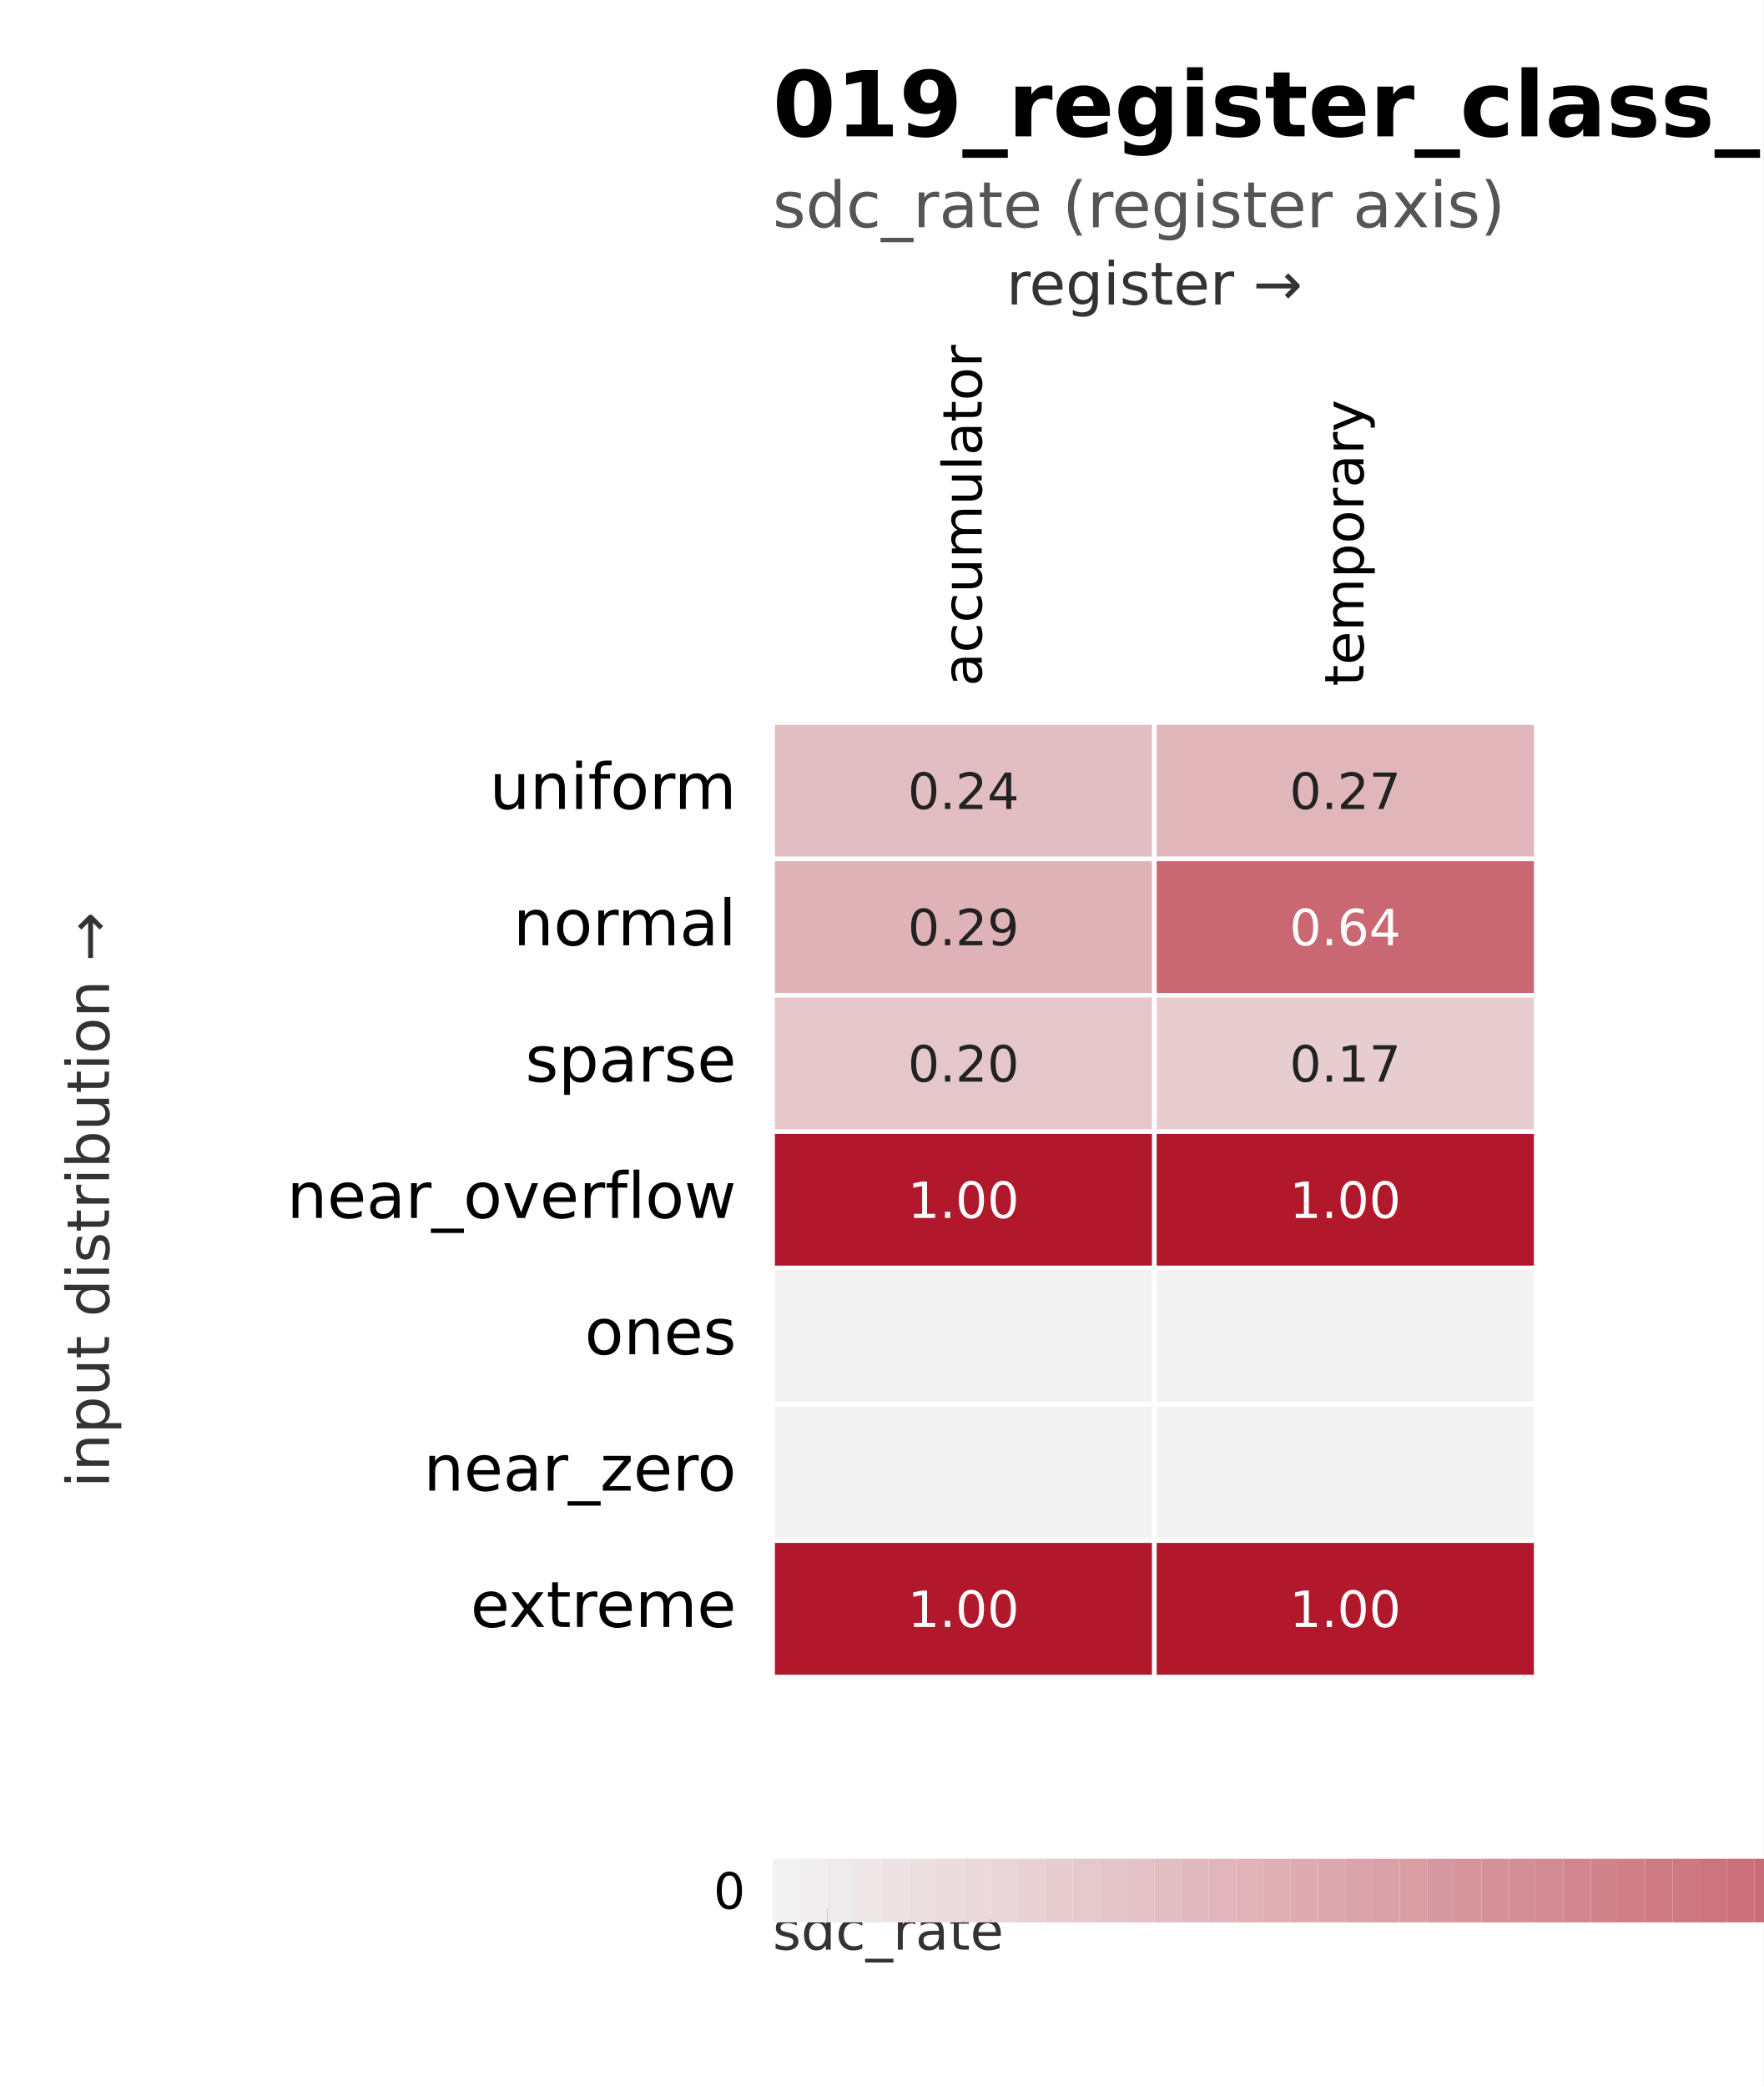
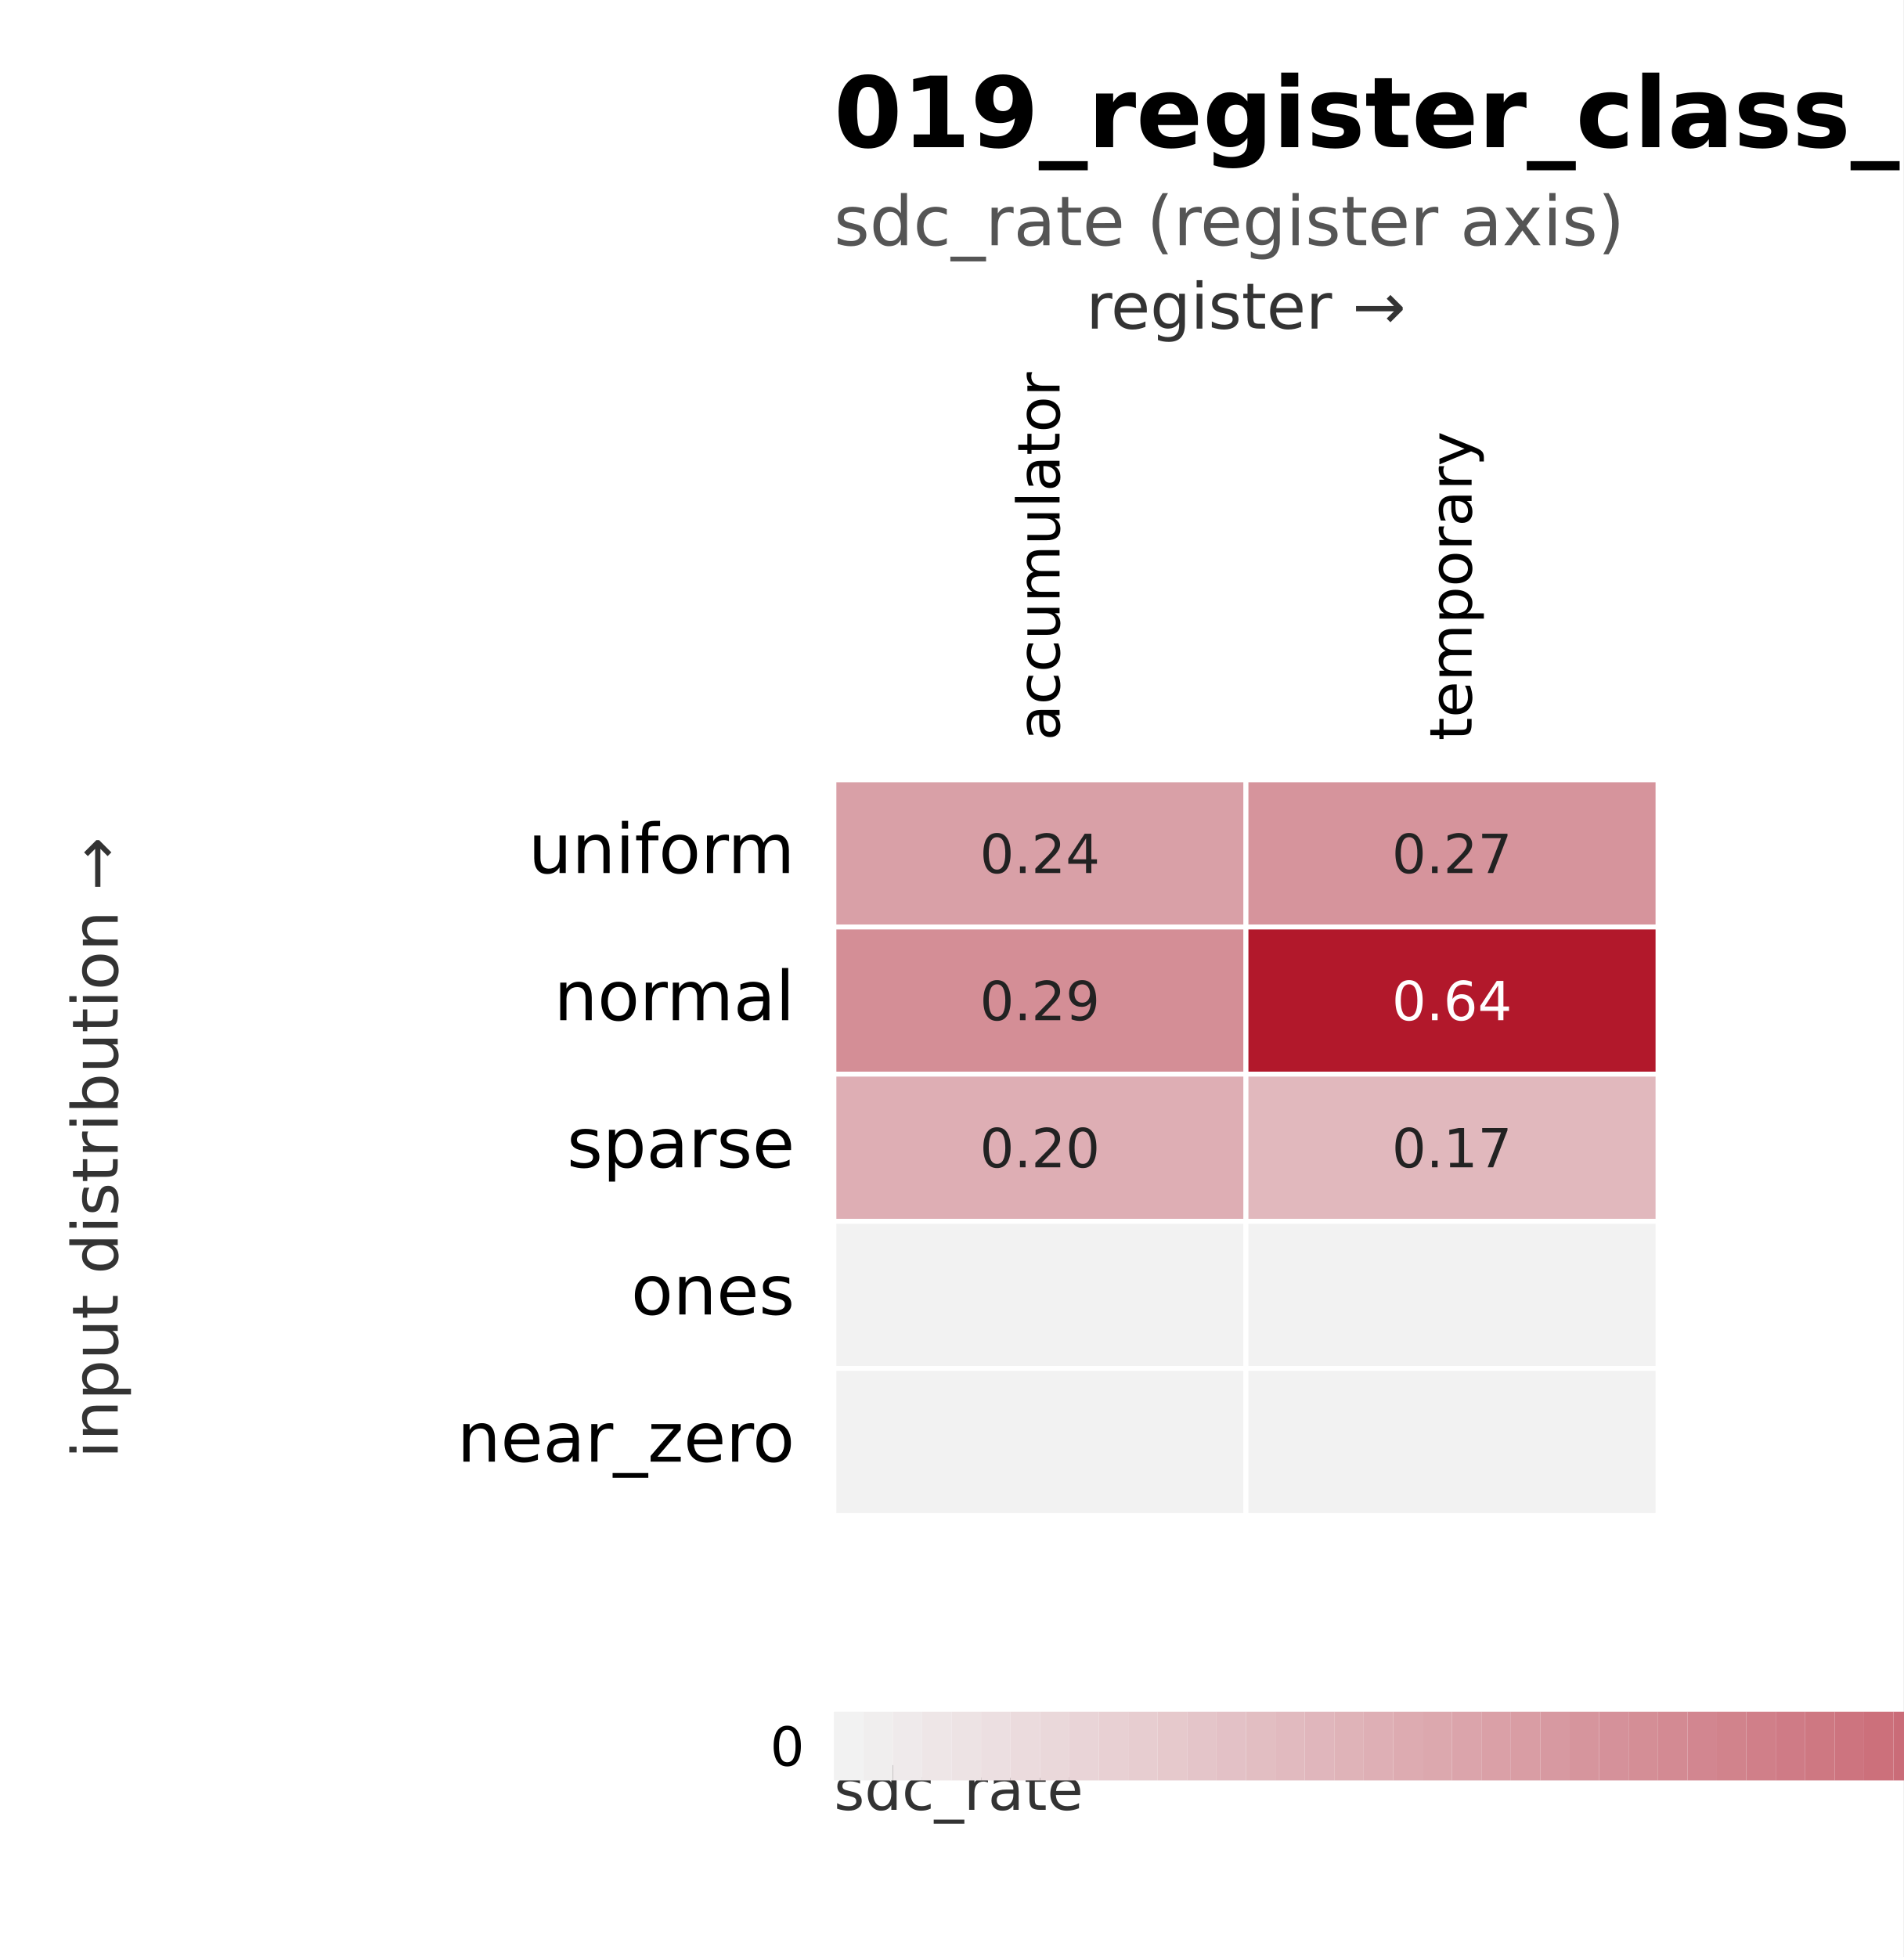
- <svg xmlns="http://www.w3.org/2000/svg" width="388" height="459" font-family="DejaVu Sans, Verdana, sans-serif">
+ <svg xmlns="http://www.w3.org/2000/svg" width="388" height="399" font-family="DejaVu Sans, Verdana, sans-serif">
  <rect width="100%" height="100%" fill="#ffffff" />
  <text x="170" y="30" font-size="20" font-weight="bold">019_register_class_gemm  [L5_1e-3]</text>
  <text x="170" y="50" font-size="14" fill="#555">sdc_rate  (register axis)</text>
  <text x="254" y="67" font-size="13" fill="#333" text-anchor="middle">register →</text>
  <text x="216" y="151" font-size="12" text-anchor="start" transform="rotate(-90 216 151)">accumulator</text>
  <text x="300" y="151" font-size="12" text-anchor="start" transform="rotate(-90 300 151)">temporary</text>
  <text x="162" y="178" font-size="14" text-anchor="end">uniform</text>
-   <rect x="170" y="159" width="84" height="30" fill="#e2bdc2" stroke="#ffffff" stroke-width="1" />
+   <rect x="170" y="159" width="84" height="30" fill="#d9a0a7" stroke="#ffffff" stroke-width="1" />
  <text x="212" y="178" font-size="11" fill="#222222" text-anchor="middle">0.24</text>
-   <rect x="254" y="159" width="84" height="30" fill="#e0b6bb" stroke="#ffffff" stroke-width="1" />
+   <rect x="254" y="159" width="84" height="30" fill="#d6949c" stroke="#ffffff" stroke-width="1" />
  <text x="296" y="178" font-size="11" fill="#222222" text-anchor="middle">0.27</text>
  <text x="162" y="208" font-size="14" text-anchor="end">normal</text>
-   <rect x="170" y="189" width="84" height="30" fill="#dfb2b7" stroke="#ffffff" stroke-width="1" />
+   <rect x="170" y="189" width="84" height="30" fill="#d48e96" stroke="#ffffff" stroke-width="1" />
  <text x="212" y="208" font-size="11" fill="#222222" text-anchor="middle">0.29</text>
-   <rect x="254" y="189" width="84" height="30" fill="#c96773" stroke="#ffffff" stroke-width="1" />
+   <rect x="254" y="189" width="84" height="30" fill="#b2182b" stroke="#ffffff" stroke-width="1" />
  <text x="296" y="208" font-size="11" fill="#ffffff" text-anchor="middle">0.64</text>
  <text x="162" y="238" font-size="14" text-anchor="end">sparse</text>
-   <rect x="170" y="219" width="84" height="30" fill="#e5c7cb" stroke="#ffffff" stroke-width="1" />
+   <rect x="170" y="219" width="84" height="30" fill="#deaeb4" stroke="#ffffff" stroke-width="1" />
  <text x="212" y="238" font-size="11" fill="#222222" text-anchor="middle">0.20</text>
-   <rect x="254" y="219" width="84" height="30" fill="#e7cdd0" stroke="#ffffff" stroke-width="1" />
+   <rect x="254" y="219" width="84" height="30" fill="#e1b8bd" stroke="#ffffff" stroke-width="1" />
  <text x="296" y="238" font-size="11" fill="#222222" text-anchor="middle">0.17</text>
-   <text x="162" y="268" font-size="14" text-anchor="end">near_overflow</text>
-   <rect x="170" y="249" width="84" height="30" fill="#b2182b" stroke="#ffffff" stroke-width="1" />
-   <text x="212" y="268" font-size="11" fill="#ffffff" text-anchor="middle">1.00</text>
-   <rect x="254" y="249" width="84" height="30" fill="#b2182b" stroke="#ffffff" stroke-width="1" />
-   <text x="296" y="268" font-size="11" fill="#ffffff" text-anchor="middle">1.00</text>
-   <text x="162" y="298" font-size="14" text-anchor="end">ones</text>
+   <text x="162" y="268" font-size="14" text-anchor="end">ones</text>
+   <rect x="170" y="249" width="84" height="30" fill="#f2f2f2" stroke="#ffffff" stroke-width="1" />
+   <rect x="254" y="249" width="84" height="30" fill="#f2f2f2" stroke="#ffffff" stroke-width="1" />
+   <text x="162" y="298" font-size="14" text-anchor="end">near_zero</text>
  <rect x="170" y="279" width="84" height="30" fill="#f2f2f2" stroke="#ffffff" stroke-width="1" />
  <rect x="254" y="279" width="84" height="30" fill="#f2f2f2" stroke="#ffffff" stroke-width="1" />
-   <text x="162" y="328" font-size="14" text-anchor="end">near_zero</text>
-   <rect x="170" y="309" width="84" height="30" fill="#f2f2f2" stroke="#ffffff" stroke-width="1" />
-   <rect x="254" y="309" width="84" height="30" fill="#f2f2f2" stroke="#ffffff" stroke-width="1" />
-   <text x="162" y="358" font-size="14" text-anchor="end">extreme</text>
-   <rect x="170" y="339" width="84" height="30" fill="#b2182b" stroke="#ffffff" stroke-width="1" />
-   <text x="212" y="358" font-size="11" fill="#ffffff" text-anchor="middle">1.00</text>
-   <rect x="254" y="339" width="84" height="30" fill="#b2182b" stroke="#ffffff" stroke-width="1" />
-   <text x="296" y="358" font-size="11" fill="#ffffff" text-anchor="middle">1.00</text>
-   <text x="24" y="264" font-size="13" fill="#333" text-anchor="middle" transform="rotate(-90 24 264)">input distribution →</text>
-   <text x="170" y="429" font-size="12" fill="#333">sdc_rate</text>
-   <text x="164" y="420" font-size="11" text-anchor="end">0</text>
-   <rect x="170" y="409" width="6" height="14" fill="#f2f2f2" />
-   <rect x="176" y="409" width="6" height="14" fill="#f0eeee" />
-   <rect x="182" y="409" width="6" height="14" fill="#efeaeb" />
-   <rect x="188" y="409" width="6" height="14" fill="#eee6e7" />
-   <rect x="194" y="409" width="6" height="14" fill="#ede3e4" />
-   <rect x="200" y="409" width="6" height="14" fill="#ecdfe1" />
-   <rect x="206" y="409" width="6" height="14" fill="#ebdbdd" />
-   <rect x="212" y="409" width="6" height="14" fill="#ead8da" />
-   <rect x="218" y="409" width="6" height="14" fill="#e9d4d7" />
-   <rect x="224" y="409" width="6" height="14" fill="#e8d0d3" />
-   <rect x="230" y="409" width="6" height="14" fill="#e7cdd0" />
-   <rect x="236" y="409" width="6" height="14" fill="#e6c9cc" />
-   <rect x="242" y="409" width="6" height="14" fill="#e4c5c9" />
-   <rect x="248" y="409" width="6" height="14" fill="#e3c1c6" />
-   <rect x="254" y="409" width="6" height="14" fill="#e2bec2" />
-   <rect x="260" y="409" width="6" height="14" fill="#e1babf" />
-   <rect x="266" y="409" width="6" height="14" fill="#e0b6bc" />
-   <rect x="272" y="409" width="6" height="14" fill="#dfb3b8" />
-   <rect x="278" y="409" width="6" height="14" fill="#deafb5" />
-   <rect x="284" y="409" width="6" height="14" fill="#ddabb1" />
-   <rect x="290" y="409" width="6" height="14" fill="#dca8ae" />
-   <rect x="296" y="409" width="6" height="14" fill="#dba4ab" />
-   <rect x="302" y="409" width="6" height="14" fill="#daa0a7" />
-   <rect x="308" y="409" width="6" height="14" fill="#d99da4" />
-   <rect x="314" y="409" width="6" height="14" fill="#d799a1" />
-   <rect x="320" y="409" width="6" height="14" fill="#d6959d" />
-   <rect x="326" y="409" width="6" height="14" fill="#d5919a" />
-   <rect x="332" y="409" width="6" height="14" fill="#d48e96" />
-   <rect x="338" y="409" width="6" height="14" fill="#d38a93" />
-   <rect x="344" y="409" width="6" height="14" fill="#d28690" />
-   <rect x="350" y="409" width="6" height="14" fill="#d1838c" />
-   <rect x="356" y="409" width="6" height="14" fill="#d07f89" />
-   <rect x="362" y="409" width="6" height="14" fill="#cf7b86" />
-   <rect x="368" y="409" width="6" height="14" fill="#ce7882" />
-   <rect x="374" y="409" width="6" height="14" fill="#cd747f" />
-   <rect x="380" y="409" width="6" height="14" fill="#cc707b" />
-   <rect x="386" y="409" width="6" height="14" fill="#ca6c78" />
-   <rect x="392" y="409" width="6" height="14" fill="#c96975" />
-   <rect x="398" y="409" width="6" height="14" fill="#c86571" />
-   <rect x="404" y="409" width="6" height="14" fill="#c7616e" />
-   <rect x="410" y="409" width="6" height="14" fill="#c65e6b" />
-   <rect x="416" y="409" width="6" height="14" fill="#c55a67" />
-   <rect x="422" y="409" width="6" height="14" fill="#c45664" />
-   <rect x="428" y="409" width="6" height="14" fill="#c35360" />
-   <rect x="434" y="409" width="6" height="14" fill="#c24f5d" />
-   <rect x="440" y="409" width="6" height="14" fill="#c14b5a" />
-   <rect x="446" y="409" width="6" height="14" fill="#c04856" />
-   <rect x="452" y="409" width="6" height="14" fill="#bf4453" />
-   <rect x="458" y="409" width="6" height="14" fill="#bd4050" />
-   <rect x="464" y="409" width="6" height="14" fill="#bc3c4c" />
-   <rect x="470" y="409" width="6" height="14" fill="#bb3949" />
-   <rect x="476" y="409" width="6" height="14" fill="#ba3545" />
-   <rect x="482" y="409" width="6" height="14" fill="#b93142" />
-   <rect x="488" y="409" width="6" height="14" fill="#b82e3f" />
-   <rect x="494" y="409" width="6" height="14" fill="#b72a3b" />
-   <rect x="500" y="409" width="6" height="14" fill="#b62638" />
-   <rect x="506" y="409" width="6" height="14" fill="#b52335" />
-   <rect x="512" y="409" width="6" height="14" fill="#b41f31" />
-   <rect x="518" y="409" width="6" height="14" fill="#b31b2e" />
-   <rect x="524" y="409" width="6" height="14" fill="#b2182b" />
-   <text x="536" y="420" font-size="11">1</text>
+   <text x="24" y="234" font-size="13" fill="#333" text-anchor="middle" transform="rotate(-90 24 234)">input distribution →</text>
+   <text x="170" y="369" font-size="12" fill="#333">sdc_rate</text>
+   <text x="164" y="360" font-size="11" text-anchor="end">0</text>
+   <rect x="170" y="349" width="6" height="14" fill="#f2f2f2" />
+   <rect x="176" y="349" width="6" height="14" fill="#f0eeee" />
+   <rect x="182" y="349" width="6" height="14" fill="#efeaeb" />
+   <rect x="188" y="349" width="6" height="14" fill="#eee6e7" />
+   <rect x="194" y="349" width="6" height="14" fill="#ede3e4" />
+   <rect x="200" y="349" width="6" height="14" fill="#ecdfe1" />
+   <rect x="206" y="349" width="6" height="14" fill="#ebdbdd" />
+   <rect x="212" y="349" width="6" height="14" fill="#ead8da" />
+   <rect x="218" y="349" width="6" height="14" fill="#e9d4d7" />
+   <rect x="224" y="349" width="6" height="14" fill="#e8d0d3" />
+   <rect x="230" y="349" width="6" height="14" fill="#e7cdd0" />
+   <rect x="236" y="349" width="6" height="14" fill="#e6c9cc" />
+   <rect x="242" y="349" width="6" height="14" fill="#e4c5c9" />
+   <rect x="248" y="349" width="6" height="14" fill="#e3c1c6" />
+   <rect x="254" y="349" width="6" height="14" fill="#e2bec2" />
+   <rect x="260" y="349" width="6" height="14" fill="#e1babf" />
+   <rect x="266" y="349" width="6" height="14" fill="#e0b6bc" />
+   <rect x="272" y="349" width="6" height="14" fill="#dfb3b8" />
+   <rect x="278" y="349" width="6" height="14" fill="#deafb5" />
+   <rect x="284" y="349" width="6" height="14" fill="#ddabb1" />
+   <rect x="290" y="349" width="6" height="14" fill="#dca8ae" />
+   <rect x="296" y="349" width="6" height="14" fill="#dba4ab" />
+   <rect x="302" y="349" width="6" height="14" fill="#daa0a7" />
+   <rect x="308" y="349" width="6" height="14" fill="#d99da4" />
+   <rect x="314" y="349" width="6" height="14" fill="#d799a1" />
+   <rect x="320" y="349" width="6" height="14" fill="#d6959d" />
+   <rect x="326" y="349" width="6" height="14" fill="#d5919a" />
+   <rect x="332" y="349" width="6" height="14" fill="#d48e96" />
+   <rect x="338" y="349" width="6" height="14" fill="#d38a93" />
+   <rect x="344" y="349" width="6" height="14" fill="#d28690" />
+   <rect x="350" y="349" width="6" height="14" fill="#d1838c" />
+   <rect x="356" y="349" width="6" height="14" fill="#d07f89" />
+   <rect x="362" y="349" width="6" height="14" fill="#cf7b86" />
+   <rect x="368" y="349" width="6" height="14" fill="#ce7882" />
+   <rect x="374" y="349" width="6" height="14" fill="#cd747f" />
+   <rect x="380" y="349" width="6" height="14" fill="#cc707b" />
+   <rect x="386" y="349" width="6" height="14" fill="#ca6c78" />
+   <rect x="392" y="349" width="6" height="14" fill="#c96975" />
+   <rect x="398" y="349" width="6" height="14" fill="#c86571" />
+   <rect x="404" y="349" width="6" height="14" fill="#c7616e" />
+   <rect x="410" y="349" width="6" height="14" fill="#c65e6b" />
+   <rect x="416" y="349" width="6" height="14" fill="#c55a67" />
+   <rect x="422" y="349" width="6" height="14" fill="#c45664" />
+   <rect x="428" y="349" width="6" height="14" fill="#c35360" />
+   <rect x="434" y="349" width="6" height="14" fill="#c24f5d" />
+   <rect x="440" y="349" width="6" height="14" fill="#c14b5a" />
+   <rect x="446" y="349" width="6" height="14" fill="#c04856" />
+   <rect x="452" y="349" width="6" height="14" fill="#bf4453" />
+   <rect x="458" y="349" width="6" height="14" fill="#bd4050" />
+   <rect x="464" y="349" width="6" height="14" fill="#bc3c4c" />
+   <rect x="470" y="349" width="6" height="14" fill="#bb3949" />
+   <rect x="476" y="349" width="6" height="14" fill="#ba3545" />
+   <rect x="482" y="349" width="6" height="14" fill="#b93142" />
+   <rect x="488" y="349" width="6" height="14" fill="#b82e3f" />
+   <rect x="494" y="349" width="6" height="14" fill="#b72a3b" />
+   <rect x="500" y="349" width="6" height="14" fill="#b62638" />
+   <rect x="506" y="349" width="6" height="14" fill="#b52335" />
+   <rect x="512" y="349" width="6" height="14" fill="#b41f31" />
+   <rect x="518" y="349" width="6" height="14" fill="#b31b2e" />
+   <rect x="524" y="349" width="6" height="14" fill="#b2182b" />
+   <text x="536" y="360" font-size="11">0.636</text>
</svg>
